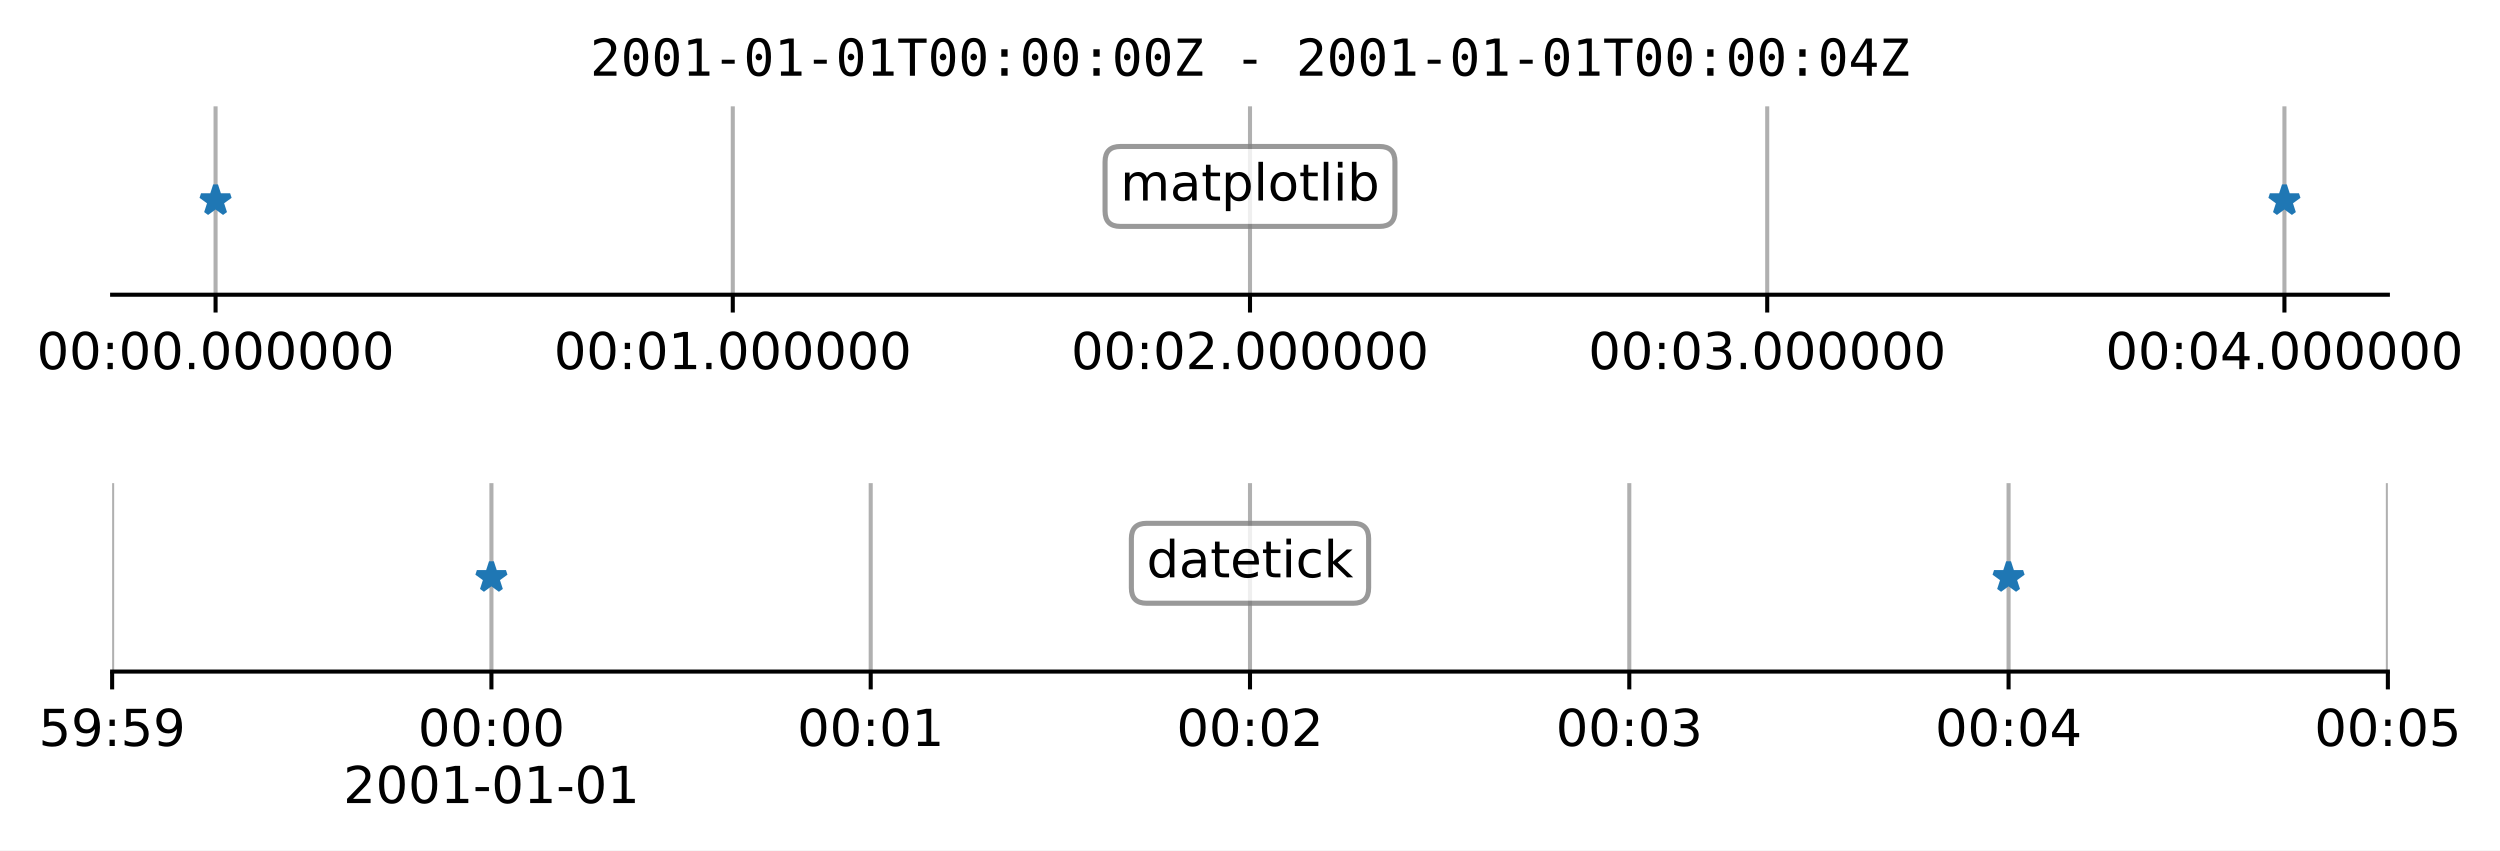
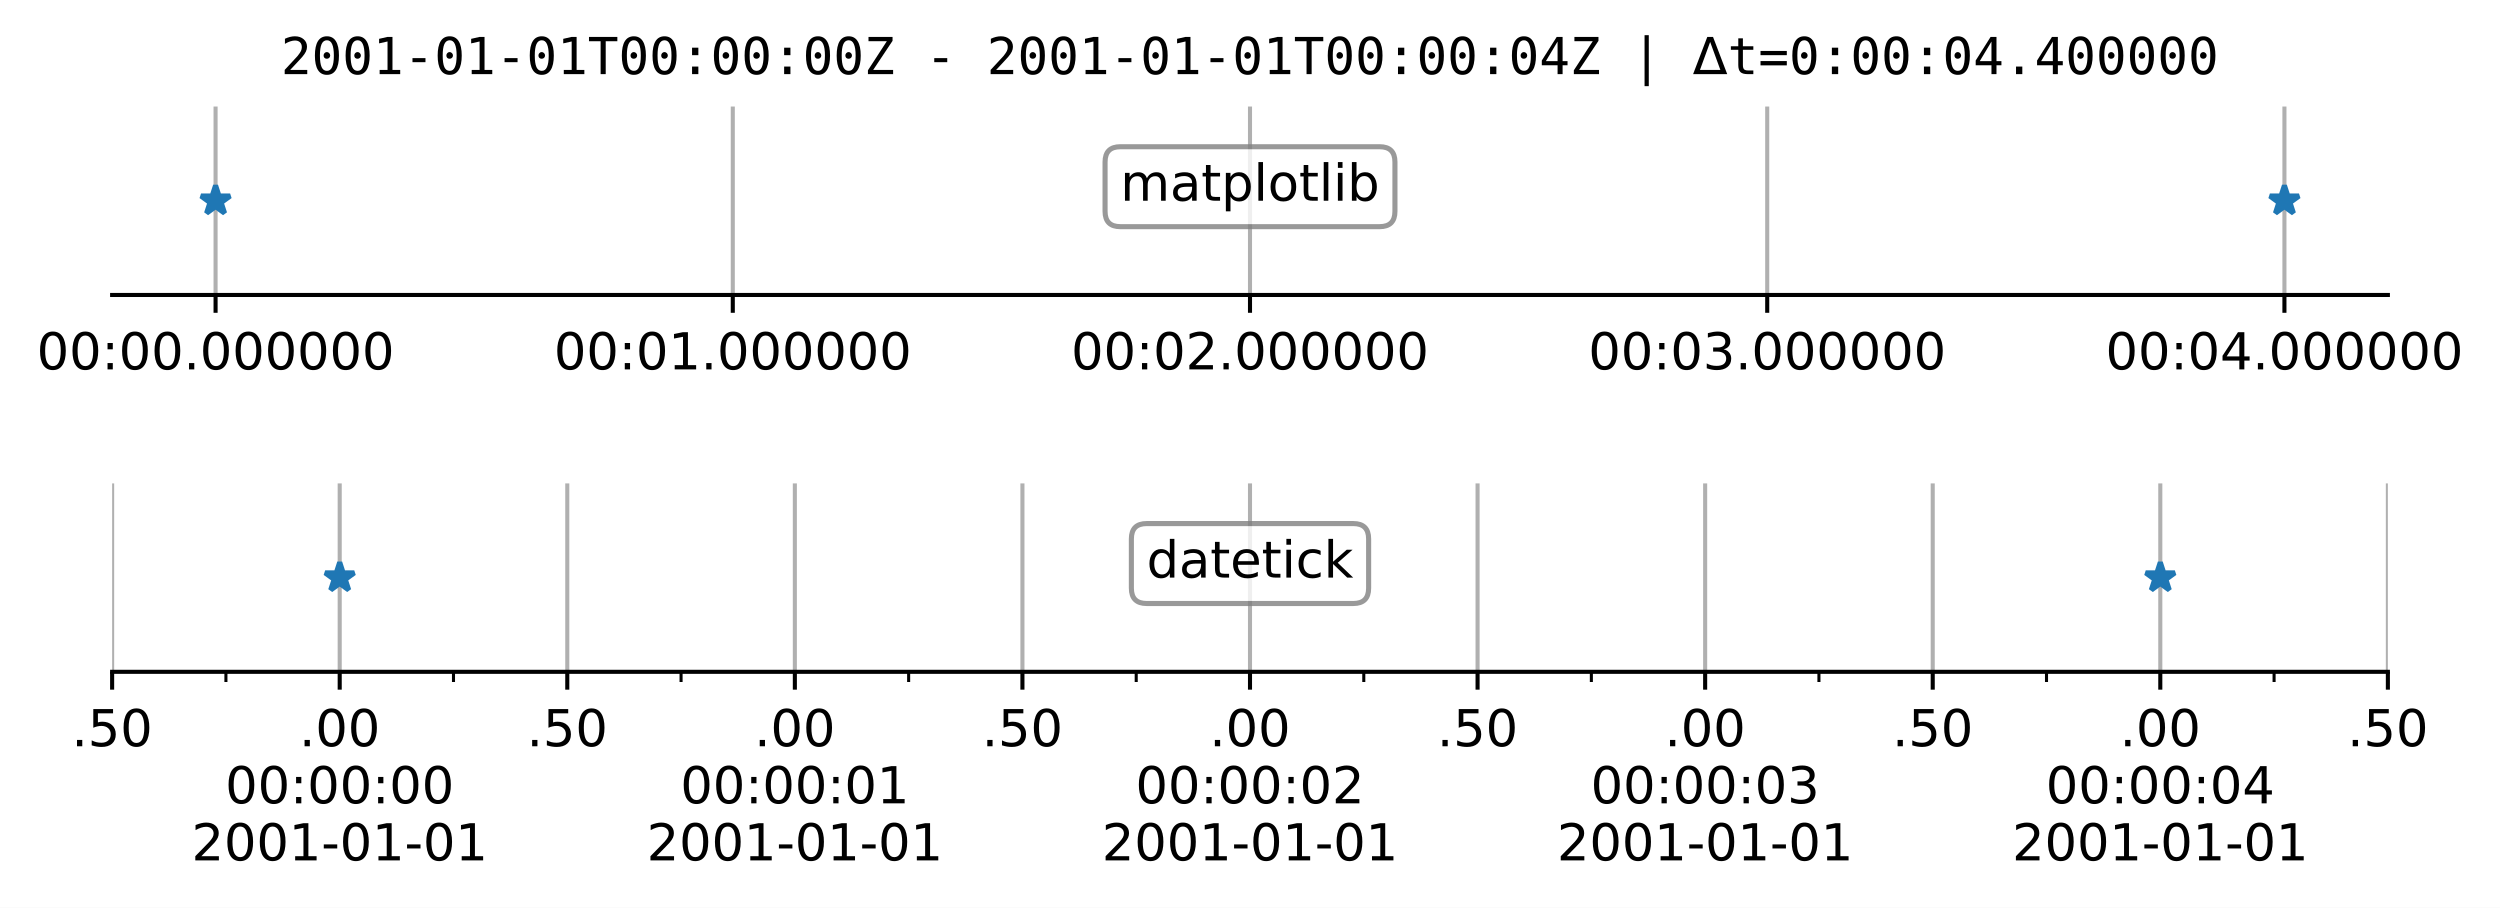
- <svg xmlns="http://www.w3.org/2000/svg" xmlns:xlink="http://www.w3.org/1999/xlink" width="490.39pt" height="166.808pt" viewBox="0 0 490.39 166.808" version="1.1">
+ <svg xmlns="http://www.w3.org/2000/svg" xmlns:xlink="http://www.w3.org/1999/xlink" width="490.39pt" height="178.054pt" viewBox="0 0 490.39 178.054" version="1.1">
  <defs>
    <style type="text/css">*{stroke-linejoin: round; stroke-linecap: butt}</style>
  </defs>
  <g id="figure_1">
    <g id="patch_1">
-       <path d="M 0 166.808  L 490.39 166.808  L 490.39 0  L 0 0  z " style="fill: #ffffff" />
+       <path d="M 0 178.054  L 490.39 178.054  L 490.39 0  L 0 0  z " style="fill: #ffffff" />
    </g>
    <g id="axes_1">
      <g id="patch_2">
-         <path d="M 21.995 57.812  L 468.395 57.812  L 468.395 20.852  L 21.995 20.852  z " style="fill: #ffffff" />
+         <path d="M 21.995 57.86  L 468.395 57.86  L 468.395 20.9  L 21.995 20.9  z " style="fill: #ffffff" />
      </g>
      <g id="matplotlib.axis_1">
        <g id="xtick_1">
          <g id="line2d_1">
-             <path d="M 42.286 57.812  L 42.286 20.852  " clip-path="url(#p57045bf5c0)" style="fill: none; stroke: #b0b0b0; stroke-width: 0.8; stroke-linecap: square" />
+             <path d="M 42.286 57.86  L 42.286 20.9  " clip-path="url(#pff9b56282f)" style="fill: none; stroke: #b0b0b0; stroke-width: 0.8; stroke-linecap: square" />
          </g>
          <g id="line2d_2">
            <defs>
-               <path id="m9d471a92ed" d="M 0 0  L 0 3.5  " style="stroke: #000000; stroke-width: 0.8" />
+               <path id="ma22afb9320" d="M 0 0  L 0 3.5  " style="stroke: #000000; stroke-width: 0.8" />
            </defs>
            <g>
-               <use xlink:href="#m9d471a92ed" x="42.286" y="57.812" style="stroke: #000000; stroke-width: 0.8" />
+               <use xlink:href="#ma22afb9320" x="42.286" y="57.86" style="stroke: #000000; stroke-width: 0.8" />
            </g>
          </g>
          <g id="text_1">
-             <text style="font-size: 10px; font-family: 'DejaVu Sans', 'Bitstream Vera Sans', 'Computer Modern Sans Serif', 'Lucida Grande', 'Verdana', 'Geneva', 'Lucid', 'Arial', 'Helvetica', 'Avant Garde', sans-serif; text-anchor: middle" x="42.286" y="72.41" transform="rotate(-0 42.28593 72.41)">00:00.000000</text>
+             <text style="font-size: 10px; font-family: 'DejaVu Sans', 'Bitstream Vera Sans', 'Computer Modern Sans Serif', 'Lucida Grande', 'Verdana', 'Geneva', 'Lucid', 'Arial', 'Helvetica', 'Avant Garde', sans-serif; text-anchor: middle" x="42.286" y="72.458" transform="rotate(-0 42.28593 72.45844)">00:00.000000</text>
          </g>
        </g>
        <g id="xtick_2">
          <g id="line2d_3">
-             <path d="M 143.74 57.812  L 143.74 20.852  " clip-path="url(#p57045bf5c0)" style="fill: none; stroke: #b0b0b0; stroke-width: 0.8; stroke-linecap: square" />
+             <path d="M 143.74 57.86  L 143.74 20.9  " clip-path="url(#pff9b56282f)" style="fill: none; stroke: #b0b0b0; stroke-width: 0.8; stroke-linecap: square" />
          </g>
          <g id="line2d_4">
            <g>
-               <use xlink:href="#m9d471a92ed" x="143.74" y="57.812" style="stroke: #000000; stroke-width: 0.8" />
+               <use xlink:href="#ma22afb9320" x="143.74" y="57.86" style="stroke: #000000; stroke-width: 0.8" />
            </g>
          </g>
          <g id="text_2">
-             <text style="font-size: 10px; font-family: 'DejaVu Sans', 'Bitstream Vera Sans', 'Computer Modern Sans Serif', 'Lucida Grande', 'Verdana', 'Geneva', 'Lucid', 'Arial', 'Helvetica', 'Avant Garde', sans-serif; text-anchor: middle" x="143.74" y="72.41" transform="rotate(-0 143.7405 72.41)">00:01.000000</text>
+             <text style="font-size: 10px; font-family: 'DejaVu Sans', 'Bitstream Vera Sans', 'Computer Modern Sans Serif', 'Lucida Grande', 'Verdana', 'Geneva', 'Lucid', 'Arial', 'Helvetica', 'Avant Garde', sans-serif; text-anchor: middle" x="143.74" y="72.458" transform="rotate(-0 143.7405 72.45844)">00:01.000000</text>
          </g>
        </g>
        <g id="xtick_3">
          <g id="line2d_5">
-             <path d="M 245.195 57.812  L 245.195 20.852  " clip-path="url(#p57045bf5c0)" style="fill: none; stroke: #b0b0b0; stroke-width: 0.8; stroke-linecap: square" />
+             <path d="M 245.195 57.86  L 245.195 20.9  " clip-path="url(#pff9b56282f)" style="fill: none; stroke: #b0b0b0; stroke-width: 0.8; stroke-linecap: square" />
          </g>
          <g id="line2d_6">
            <g>
-               <use xlink:href="#m9d471a92ed" x="245.195" y="57.812" style="stroke: #000000; stroke-width: 0.8" />
+               <use xlink:href="#ma22afb9320" x="245.195" y="57.86" style="stroke: #000000; stroke-width: 0.8" />
            </g>
          </g>
          <g id="text_3">
-             <text style="font-size: 10px; font-family: 'DejaVu Sans', 'Bitstream Vera Sans', 'Computer Modern Sans Serif', 'Lucida Grande', 'Verdana', 'Geneva', 'Lucid', 'Arial', 'Helvetica', 'Avant Garde', sans-serif; text-anchor: middle" x="245.195" y="72.41" transform="rotate(-0 245.195 72.41)">00:02.000000</text>
+             <text style="font-size: 10px; font-family: 'DejaVu Sans', 'Bitstream Vera Sans', 'Computer Modern Sans Serif', 'Lucida Grande', 'Verdana', 'Geneva', 'Lucid', 'Arial', 'Helvetica', 'Avant Garde', sans-serif; text-anchor: middle" x="245.195" y="72.458" transform="rotate(-0 245.195 72.45844)">00:02.000000</text>
          </g>
        </g>
        <g id="xtick_4">
          <g id="line2d_7">
-             <path d="M 346.65 57.812  L 346.65 20.852  " clip-path="url(#p57045bf5c0)" style="fill: none; stroke: #b0b0b0; stroke-width: 0.8; stroke-linecap: square" />
+             <path d="M 346.65 57.86  L 346.65 20.9  " clip-path="url(#pff9b56282f)" style="fill: none; stroke: #b0b0b0; stroke-width: 0.8; stroke-linecap: square" />
          </g>
          <g id="line2d_8">
            <g>
-               <use xlink:href="#m9d471a92ed" x="346.65" y="57.812" style="stroke: #000000; stroke-width: 0.8" />
+               <use xlink:href="#ma22afb9320" x="346.65" y="57.86" style="stroke: #000000; stroke-width: 0.8" />
            </g>
          </g>
          <g id="text_4">
-             <text style="font-size: 10px; font-family: 'DejaVu Sans', 'Bitstream Vera Sans', 'Computer Modern Sans Serif', 'Lucida Grande', 'Verdana', 'Geneva', 'Lucid', 'Arial', 'Helvetica', 'Avant Garde', sans-serif; text-anchor: middle" x="346.65" y="72.41" transform="rotate(-0 346.6496 72.41)">00:03.000000</text>
+             <text style="font-size: 10px; font-family: 'DejaVu Sans', 'Bitstream Vera Sans', 'Computer Modern Sans Serif', 'Lucida Grande', 'Verdana', 'Geneva', 'Lucid', 'Arial', 'Helvetica', 'Avant Garde', sans-serif; text-anchor: middle" x="346.65" y="72.458" transform="rotate(-0 346.6496 72.45844)">00:03.000000</text>
          </g>
        </g>
        <g id="xtick_5">
          <g id="line2d_9">
-             <path d="M 448.104 57.812  L 448.104 20.852  " clip-path="url(#p57045bf5c0)" style="fill: none; stroke: #b0b0b0; stroke-width: 0.8; stroke-linecap: square" />
+             <path d="M 448.104 57.86  L 448.104 20.9  " clip-path="url(#pff9b56282f)" style="fill: none; stroke: #b0b0b0; stroke-width: 0.8; stroke-linecap: square" />
          </g>
          <g id="line2d_10">
            <g>
-               <use xlink:href="#m9d471a92ed" x="448.104" y="57.812" style="stroke: #000000; stroke-width: 0.8" />
+               <use xlink:href="#ma22afb9320" x="448.104" y="57.86" style="stroke: #000000; stroke-width: 0.8" />
            </g>
          </g>
          <g id="text_5">
-             <text style="font-size: 10px; font-family: 'DejaVu Sans', 'Bitstream Vera Sans', 'Computer Modern Sans Serif', 'Lucida Grande', 'Verdana', 'Geneva', 'Lucid', 'Arial', 'Helvetica', 'Avant Garde', sans-serif; text-anchor: middle" x="448.104" y="72.41" transform="rotate(-0 448.1041 72.41)">00:04.000000</text>
+             <text style="font-size: 10px; font-family: 'DejaVu Sans', 'Bitstream Vera Sans', 'Computer Modern Sans Serif', 'Lucida Grande', 'Verdana', 'Geneva', 'Lucid', 'Arial', 'Helvetica', 'Avant Garde', sans-serif; text-anchor: middle" x="448.104" y="72.458" transform="rotate(-0 448.1041 72.45844)">00:04.000000</text>
          </g>
        </g>
      </g>
      <g id="line2d_11">
        <defs>
-           <path id="mdd9804c0af" d="M 0 -3  L -0.674 -0.927  L -2.853 -0.927  L -1.09 0.354  L -1.763 2.427  L -0 1.146  L 1.763 2.427  L 1.09 0.354  L 2.853 -0.927  L 0.674 -0.927  z " style="stroke: #1f77b4; stroke-linejoin: bevel" />
+           <path id="md61da3eee1" d="M 0 -3  L -0.674 -0.927  L -2.853 -0.927  L -1.09 0.354  L -1.763 2.427  L -0 1.146  L 1.763 2.427  L 1.09 0.354  L 2.853 -0.927  L 0.674 -0.927  z " style="stroke: #1f77b4; stroke-linejoin: bevel" />
        </defs>
-         <g clip-path="url(#p57045bf5c0)">
-           <use xlink:href="#mdd9804c0af" x="42.286" y="39.332" style="fill: #1f77b4; stroke: #1f77b4; stroke-linejoin: bevel" />
-           <use xlink:href="#mdd9804c0af" x="448.104" y="39.332" style="fill: #1f77b4; stroke: #1f77b4; stroke-linejoin: bevel" />
+         <g clip-path="url(#pff9b56282f)">
+           <use xlink:href="#md61da3eee1" x="42.286" y="39.38" style="fill: #1f77b4; stroke: #1f77b4; stroke-linejoin: bevel" />
+           <use xlink:href="#md61da3eee1" x="448.104" y="39.38" style="fill: #1f77b4; stroke: #1f77b4; stroke-linejoin: bevel" />
        </g>
      </g>
      <g id="patch_3">
-         <path d="M 21.995 57.812  L 468.395 57.812  " style="fill: none; stroke: #000000; stroke-width: 0.8; stroke-linejoin: miter; stroke-linecap: square" />
+         <path d="M 21.995 57.86  L 468.395 57.86  " style="fill: none; stroke: #000000; stroke-width: 0.8; stroke-linejoin: miter; stroke-linecap: square" />
      </g>
      <g id="text_6">
        <g id="patch_4">
-           <path d="M 219.765 44.411  L 270.625 44.411  Q 273.625 44.411 273.625 41.411  L 273.625 31.733  Q 273.625 28.733 270.625 28.733  L 219.765 28.733  Q 216.765 28.733 216.765 31.733  L 216.765 41.411  Q 216.765 44.411 219.765 44.411  z " style="fill: #ffffff; opacity: 0.8; stroke: #808080; stroke-linejoin: miter" />
-         </g>
-         <text style="font-size: 10px; font-family: 'DejaVu Sans', 'Bitstream Vera Sans', 'Computer Modern Sans Serif', 'Lucida Grande', 'Verdana', 'Geneva', 'Lucid', 'Arial', 'Helvetica', 'Avant Garde', sans-serif; text-anchor: middle" x="245.195" y="39.332" transform="rotate(-0 245.195 39.33156)">matplotlib</text>
+           <path d="M 219.765 44.46  L 270.625 44.46  Q 273.625 44.46 273.625 41.46  L 273.625 31.782  Q 273.625 28.782 270.625 28.782  L 219.765 28.782  Q 216.765 28.782 216.765 31.782  L 216.765 41.46  Q 216.765 44.46 219.765 44.46  z " style="fill: #ffffff; opacity: 0.8; stroke: #808080; stroke-linejoin: miter" />
+         </g>
+         <text style="font-size: 10px; font-family: 'DejaVu Sans', 'Bitstream Vera Sans', 'Computer Modern Sans Serif', 'Lucida Grande', 'Verdana', 'Geneva', 'Lucid', 'Arial', 'Helvetica', 'Avant Garde', sans-serif; text-anchor: middle" x="245.195" y="39.38" transform="rotate(-0 245.195 39.38)">matplotlib</text>
      </g>
      <g id="text_7">
-         <text style="font-size: 10px; font-family: 'DejaVu Sans Mono', 'Bitstream Vera Sans Mono', 'Computer Modern Typewriter', 'Andale Mono', 'Nimbus Mono L', 'Courier New', 'Courier', 'Fixed', 'Terminal', monospace; text-anchor: middle" x="245.195" y="14.852" transform="rotate(-0 245.195 14.85156)">2001-01-01T00:00:00Z - 2001-01-01T00:00:04Z</text>
+         <g transform="translate(55.09503 14.9)">
+           <text>
+             <tspan x="0" y="-0.359" style="font-size: 10px; font-family: 'DejaVu Sans Mono'">2</tspan>
+             <tspan x="6.021" y="-0.359" style="font-size: 10px; font-family: 'DejaVu Sans Mono'">0</tspan>
+             <tspan x="12.041" y="-0.359" style="font-size: 10px; font-family: 'DejaVu Sans Mono'">0</tspan>
+             <tspan x="18.062" y="-0.359" style="font-size: 10px; font-family: 'DejaVu Sans Mono'">1</tspan>
+             <tspan x="24.082" y="-0.359" style="font-size: 10px; font-family: 'DejaVu Sans Mono'">-</tspan>
+             <tspan x="30.103" y="-0.359" style="font-size: 10px; font-family: 'DejaVu Sans Mono'">0</tspan>
+             <tspan x="36.123" y="-0.359" style="font-size: 10px; font-family: 'DejaVu Sans Mono'">1</tspan>
+             <tspan x="42.144" y="-0.359" style="font-size: 10px; font-family: 'DejaVu Sans Mono'">-</tspan>
+             <tspan x="48.164" y="-0.359" style="font-size: 10px; font-family: 'DejaVu Sans Mono'">0</tspan>
+             <tspan x="54.185" y="-0.359" style="font-size: 10px; font-family: 'DejaVu Sans Mono'">1</tspan>
+             <tspan x="60.205" y="-0.359" style="font-size: 10px; font-family: 'DejaVu Sans Mono'">T</tspan>
+             <tspan x="66.226" y="-0.359" style="font-size: 10px; font-family: 'DejaVu Sans Mono'">0</tspan>
+             <tspan x="72.246" y="-0.359" style="font-size: 10px; font-family: 'DejaVu Sans Mono'">0</tspan>
+             <tspan x="78.267" y="-0.359" style="font-size: 10px; font-family: 'DejaVu Sans Mono'">:</tspan>
+             <tspan x="84.287" y="-0.359" style="font-size: 10px; font-family: 'DejaVu Sans Mono'">0</tspan>
+             <tspan x="90.308" y="-0.359" style="font-size: 10px; font-family: 'DejaVu Sans Mono'">0</tspan>
+             <tspan x="96.328" y="-0.359" style="font-size: 10px; font-family: 'DejaVu Sans Mono'">:</tspan>
+             <tspan x="102.349" y="-0.359" style="font-size: 10px; font-family: 'DejaVu Sans Mono'">0</tspan>
+             <tspan x="108.369" y="-0.359" style="font-size: 10px; font-family: 'DejaVu Sans Mono'">0</tspan>
+             <tspan x="114.39" y="-0.359" style="font-size: 10px; font-family: 'DejaVu Sans Mono'">Z</tspan>
+             <tspan x="120.41" y="-0.359" style="font-size: 10px; font-family: 'DejaVu Sans Mono'"> </tspan>
+             <tspan x="126.431" y="-0.359" style="font-size: 10px; font-family: 'DejaVu Sans Mono'">-</tspan>
+             <tspan x="132.451" y="-0.359" style="font-size: 10px; font-family: 'DejaVu Sans Mono'"> </tspan>
+             <tspan x="138.472" y="-0.359" style="font-size: 10px; font-family: 'DejaVu Sans Mono'">2</tspan>
+             <tspan x="144.492" y="-0.359" style="font-size: 10px; font-family: 'DejaVu Sans Mono'">0</tspan>
+             <tspan x="150.513" y="-0.359" style="font-size: 10px; font-family: 'DejaVu Sans Mono'">0</tspan>
+             <tspan x="156.533" y="-0.359" style="font-size: 10px; font-family: 'DejaVu Sans Mono'">1</tspan>
+             <tspan x="162.554" y="-0.359" style="font-size: 10px; font-family: 'DejaVu Sans Mono'">-</tspan>
+             <tspan x="168.574" y="-0.359" style="font-size: 10px; font-family: 'DejaVu Sans Mono'">0</tspan>
+             <tspan x="174.595" y="-0.359" style="font-size: 10px; font-family: 'DejaVu Sans Mono'">1</tspan>
+             <tspan x="180.615" y="-0.359" style="font-size: 10px; font-family: 'DejaVu Sans Mono'">-</tspan>
+             <tspan x="186.636" y="-0.359" style="font-size: 10px; font-family: 'DejaVu Sans Mono'">0</tspan>
+             <tspan x="192.656" y="-0.359" style="font-size: 10px; font-family: 'DejaVu Sans Mono'">1</tspan>
+             <tspan x="198.677" y="-0.359" style="font-size: 10px; font-family: 'DejaVu Sans Mono'">T</tspan>
+             <tspan x="204.697" y="-0.359" style="font-size: 10px; font-family: 'DejaVu Sans Mono'">0</tspan>
+             <tspan x="210.718" y="-0.359" style="font-size: 10px; font-family: 'DejaVu Sans Mono'">0</tspan>
+             <tspan x="216.738" y="-0.359" style="font-size: 10px; font-family: 'DejaVu Sans Mono'">:</tspan>
+             <tspan x="222.759" y="-0.359" style="font-size: 10px; font-family: 'DejaVu Sans Mono'">0</tspan>
+             <tspan x="228.779" y="-0.359" style="font-size: 10px; font-family: 'DejaVu Sans Mono'">0</tspan>
+             <tspan x="234.8" y="-0.359" style="font-size: 10px; font-family: 'DejaVu Sans Mono'">:</tspan>
+             <tspan x="240.82" y="-0.359" style="font-size: 10px; font-family: 'DejaVu Sans Mono'">0</tspan>
+             <tspan x="246.841" y="-0.359" style="font-size: 10px; font-family: 'DejaVu Sans Mono'">4</tspan>
+             <tspan x="252.861" y="-0.359" style="font-size: 10px; font-family: 'DejaVu Sans Mono'">Z</tspan>
+             <tspan x="258.882" y="-0.359" style="font-size: 10px; font-family: 'DejaVu Sans Mono'"> </tspan>
+             <tspan x="264.902" y="-0.359" style="font-size: 10px; font-family: 'DejaVu Sans Mono'">|</tspan>
+             <tspan x="270.923" y="-0.359" style="font-size: 10px; font-family: 'DejaVu Sans Mono'"> </tspan>
+             <tspan x="283.784" y="-0.359" style="font-size: 10px; font-family: 'DejaVu Sans Mono'">t</tspan>
+             <tspan x="289.805" y="-0.359" style="font-size: 10px; font-family: 'DejaVu Sans Mono'">=</tspan>
+             <tspan x="295.825" y="-0.359" style="font-size: 10px; font-family: 'DejaVu Sans Mono'">0</tspan>
+             <tspan x="301.846" y="-0.359" style="font-size: 10px; font-family: 'DejaVu Sans Mono'">:</tspan>
+             <tspan x="307.866" y="-0.359" style="font-size: 10px; font-family: 'DejaVu Sans Mono'">0</tspan>
+             <tspan x="313.887" y="-0.359" style="font-size: 10px; font-family: 'DejaVu Sans Mono'">0</tspan>
+             <tspan x="319.907" y="-0.359" style="font-size: 10px; font-family: 'DejaVu Sans Mono'">:</tspan>
+             <tspan x="325.928" y="-0.359" style="font-size: 10px; font-family: 'DejaVu Sans Mono'">0</tspan>
+             <tspan x="331.948" y="-0.359" style="font-size: 10px; font-family: 'DejaVu Sans Mono'">4</tspan>
+             <tspan x="337.969" y="-0.359" style="font-size: 10px; font-family: 'DejaVu Sans Mono'">.</tspan>
+             <tspan x="343.989" y="-0.359" style="font-size: 10px; font-family: 'DejaVu Sans Mono'">4</tspan>
+             <tspan x="350.01" y="-0.359" style="font-size: 10px; font-family: 'DejaVu Sans Mono'">0</tspan>
+             <tspan x="356.03" y="-0.359" style="font-size: 10px; font-family: 'DejaVu Sans Mono'">0</tspan>
+             <tspan x="362.051" y="-0.359" style="font-size: 10px; font-family: 'DejaVu Sans Mono'">0</tspan>
+             <tspan x="368.071" y="-0.359" style="font-size: 10px; font-family: 'DejaVu Sans Mono'">0</tspan>
+             <tspan x="374.092" y="-0.359" style="font-size: 10px; font-family: 'DejaVu Sans Mono'">0</tspan>
+             <tspan x="276.943" y="-0.359" style="font-size: 10px; font-family: 'DejaVu Sans'">Δ</tspan>
+           </text>
+         </g>
      </g>
    </g>
    <g id="axes_2">
      <g id="patch_5">
-         <path d="M 21.995 131.732  L 468.395 131.732  L 468.395 94.772  L 21.995 94.772  z " style="fill: #ffffff" />
+         <path d="M 21.995 131.78  L 468.395 131.78  L 468.395 94.82  L 21.995 94.82  z " style="fill: #ffffff" />
      </g>
      <g id="matplotlib.axis_2">
        <g id="xtick_6">
          <g id="line2d_12">
-             <path d="M 21.995 131.732  L 21.995 94.772  " clip-path="url(#p0a7b42f4db)" style="fill: none; stroke: #b0b0b0; stroke-width: 0.8; stroke-linecap: square" />
+             <path d="M 21.995 131.78  L 21.995 94.82  " clip-path="url(#p37583048fb)" style="fill: none; stroke: #b0b0b0; stroke-width: 0.8; stroke-linecap: square" />
          </g>
          <g id="line2d_13">
            <g>
-               <use xlink:href="#m9d471a92ed" x="21.995" y="131.732" style="stroke: #000000; stroke-width: 0.8" />
+               <use xlink:href="#ma22afb9320" x="21.995" y="131.78" style="stroke: #000000; stroke-width: 0.8" />
            </g>
          </g>
          <g id="text_8">
-             <text style="font-size: 10px; font-family: 'DejaVu Sans', 'Bitstream Vera Sans', 'Computer Modern Sans Serif', 'Lucida Grande', 'Verdana', 'Geneva', 'Lucid', 'Arial', 'Helvetica', 'Avant Garde', sans-serif; text-anchor: middle" x="21.995" y="146.33" transform="rotate(-0 21.99503 146.33)">59:59</text>
+             <text style="font-size: 10px; font-family: 'DejaVu Sans', 'Bitstream Vera Sans', 'Computer Modern Sans Serif', 'Lucida Grande', 'Verdana', 'Geneva', 'Lucid', 'Arial', 'Helvetica', 'Avant Garde', sans-serif; text-anchor: middle" x="21.995" y="146.378" transform="rotate(-0 21.99503 146.3784)">.50</text>
          </g>
        </g>
        <g id="xtick_7">
          <g id="line2d_14">
-             <path d="M 96.395 131.732  L 96.395 94.772  " clip-path="url(#p0a7b42f4db)" style="fill: none; stroke: #b0b0b0; stroke-width: 0.8; stroke-linecap: square" />
+             <path d="M 66.635 131.78  L 66.635 94.82  " clip-path="url(#p37583048fb)" style="fill: none; stroke: #b0b0b0; stroke-width: 0.8; stroke-linecap: square" />
          </g>
          <g id="line2d_15">
            <g>
-               <use xlink:href="#m9d471a92ed" x="96.395" y="131.732" style="stroke: #000000; stroke-width: 0.8" />
+               <use xlink:href="#ma22afb9320" x="66.635" y="131.78" style="stroke: #000000; stroke-width: 0.8" />
            </g>
          </g>
          <g id="text_9">
-             <text style="font-size: 10px; font-family: 'DejaVu Sans', 'Bitstream Vera Sans', 'Computer Modern Sans Serif', 'Lucida Grande', 'Verdana', 'Geneva', 'Lucid', 'Arial', 'Helvetica', 'Avant Garde', sans-serif" transform="translate(81.98565 146.33)">00:00</text>
-             <text style="font-size: 10px; font-family: 'DejaVu Sans', 'Bitstream Vera Sans', 'Computer Modern Sans Serif', 'Lucida Grande', 'Verdana', 'Geneva', 'Lucid', 'Arial', 'Helvetica', 'Avant Garde', sans-serif" transform="translate(67.33721 157.5278)">2001-01-01</text>
+             <text style="font-size: 10px; font-family: 'DejaVu Sans', 'Bitstream Vera Sans', 'Computer Modern Sans Serif', 'Lucida Grande', 'Verdana', 'Geneva', 'Lucid', 'Arial', 'Helvetica', 'Avant Garde', sans-serif" transform="translate(58.68346 146.3784)">.00</text>
+             <text style="font-size: 10px; font-family: 'DejaVu Sans', 'Bitstream Vera Sans', 'Computer Modern Sans Serif', 'Lucida Grande', 'Verdana', 'Geneva', 'Lucid', 'Arial', 'Helvetica', 'Avant Garde', sans-serif" transform="translate(44.17878 157.5762)">00:00:00</text>
+             <text style="font-size: 10px; font-family: 'DejaVu Sans', 'Bitstream Vera Sans', 'Computer Modern Sans Serif', 'Lucida Grande', 'Verdana', 'Geneva', 'Lucid', 'Arial', 'Helvetica', 'Avant Garde', sans-serif" transform="translate(37.57721 168.7741)">2001-01-01</text>
          </g>
        </g>
        <g id="xtick_8">
          <g id="line2d_16">
-             <path d="M 170.795 131.732  L 170.795 94.772  " clip-path="url(#p0a7b42f4db)" style="fill: none; stroke: #b0b0b0; stroke-width: 0.8; stroke-linecap: square" />
+             <path d="M 111.275 131.78  L 111.275 94.82  " clip-path="url(#p37583048fb)" style="fill: none; stroke: #b0b0b0; stroke-width: 0.8; stroke-linecap: square" />
          </g>
          <g id="line2d_17">
            <g>
-               <use xlink:href="#m9d471a92ed" x="170.795" y="131.732" style="stroke: #000000; stroke-width: 0.8" />
+               <use xlink:href="#ma22afb9320" x="111.275" y="131.78" style="stroke: #000000; stroke-width: 0.8" />
            </g>
          </g>
          <g id="text_10">
-             <text style="font-size: 10px; font-family: 'DejaVu Sans', 'Bitstream Vera Sans', 'Computer Modern Sans Serif', 'Lucida Grande', 'Verdana', 'Geneva', 'Lucid', 'Arial', 'Helvetica', 'Avant Garde', sans-serif; text-anchor: middle" x="170.795" y="146.33" transform="rotate(-0 170.795 146.33)">00:01</text>
+             <text style="font-size: 10px; font-family: 'DejaVu Sans', 'Bitstream Vera Sans', 'Computer Modern Sans Serif', 'Lucida Grande', 'Verdana', 'Geneva', 'Lucid', 'Arial', 'Helvetica', 'Avant Garde', sans-serif; text-anchor: middle" x="111.275" y="146.378" transform="rotate(-0 111.275 146.3784)">.50</text>
          </g>
        </g>
        <g id="xtick_9">
          <g id="line2d_18">
-             <path d="M 245.195 131.732  L 245.195 94.772  " clip-path="url(#p0a7b42f4db)" style="fill: none; stroke: #b0b0b0; stroke-width: 0.8; stroke-linecap: square" />
+             <path d="M 155.915 131.78  L 155.915 94.82  " clip-path="url(#p37583048fb)" style="fill: none; stroke: #b0b0b0; stroke-width: 0.8; stroke-linecap: square" />
          </g>
          <g id="line2d_19">
            <g>
-               <use xlink:href="#m9d471a92ed" x="245.195" y="131.732" style="stroke: #000000; stroke-width: 0.8" />
+               <use xlink:href="#ma22afb9320" x="155.915" y="131.78" style="stroke: #000000; stroke-width: 0.8" />
            </g>
          </g>
          <g id="text_11">
-             <text style="font-size: 10px; font-family: 'DejaVu Sans', 'Bitstream Vera Sans', 'Computer Modern Sans Serif', 'Lucida Grande', 'Verdana', 'Geneva', 'Lucid', 'Arial', 'Helvetica', 'Avant Garde', sans-serif; text-anchor: middle" x="245.195" y="146.33" transform="rotate(-0 245.195 146.33)">00:02</text>
+             <text style="font-size: 10px; font-family: 'DejaVu Sans', 'Bitstream Vera Sans', 'Computer Modern Sans Serif', 'Lucida Grande', 'Verdana', 'Geneva', 'Lucid', 'Arial', 'Helvetica', 'Avant Garde', sans-serif" transform="translate(147.9635 146.3784)">.00</text>
+             <text style="font-size: 10px; font-family: 'DejaVu Sans', 'Bitstream Vera Sans', 'Computer Modern Sans Serif', 'Lucida Grande', 'Verdana', 'Geneva', 'Lucid', 'Arial', 'Helvetica', 'Avant Garde', sans-serif" transform="translate(133.4588 157.5762)">00:00:01</text>
+             <text style="font-size: 10px; font-family: 'DejaVu Sans', 'Bitstream Vera Sans', 'Computer Modern Sans Serif', 'Lucida Grande', 'Verdana', 'Geneva', 'Lucid', 'Arial', 'Helvetica', 'Avant Garde', sans-serif" transform="translate(126.8572 168.7741)">2001-01-01</text>
          </g>
        </g>
        <g id="xtick_10">
          <g id="line2d_20">
-             <path d="M 319.595 131.732  L 319.595 94.772  " clip-path="url(#p0a7b42f4db)" style="fill: none; stroke: #b0b0b0; stroke-width: 0.8; stroke-linecap: square" />
+             <path d="M 200.555 131.78  L 200.555 94.82  " clip-path="url(#p37583048fb)" style="fill: none; stroke: #b0b0b0; stroke-width: 0.8; stroke-linecap: square" />
          </g>
          <g id="line2d_21">
            <g>
-               <use xlink:href="#m9d471a92ed" x="319.595" y="131.732" style="stroke: #000000; stroke-width: 0.8" />
+               <use xlink:href="#ma22afb9320" x="200.555" y="131.78" style="stroke: #000000; stroke-width: 0.8" />
            </g>
          </g>
          <g id="text_12">
-             <text style="font-size: 10px; font-family: 'DejaVu Sans', 'Bitstream Vera Sans', 'Computer Modern Sans Serif', 'Lucida Grande', 'Verdana', 'Geneva', 'Lucid', 'Arial', 'Helvetica', 'Avant Garde', sans-serif; text-anchor: middle" x="319.595" y="146.33" transform="rotate(-0 319.595 146.33)">00:03</text>
+             <text style="font-size: 10px; font-family: 'DejaVu Sans', 'Bitstream Vera Sans', 'Computer Modern Sans Serif', 'Lucida Grande', 'Verdana', 'Geneva', 'Lucid', 'Arial', 'Helvetica', 'Avant Garde', sans-serif; text-anchor: middle" x="200.555" y="146.378" transform="rotate(-0 200.555 146.3784)">.50</text>
          </g>
        </g>
        <g id="xtick_11">
          <g id="line2d_22">
-             <path d="M 393.995 131.732  L 393.995 94.772  " clip-path="url(#p0a7b42f4db)" style="fill: none; stroke: #b0b0b0; stroke-width: 0.8; stroke-linecap: square" />
+             <path d="M 245.195 131.78  L 245.195 94.82  " clip-path="url(#p37583048fb)" style="fill: none; stroke: #b0b0b0; stroke-width: 0.8; stroke-linecap: square" />
          </g>
          <g id="line2d_23">
            <g>
-               <use xlink:href="#m9d471a92ed" x="393.995" y="131.732" style="stroke: #000000; stroke-width: 0.8" />
+               <use xlink:href="#ma22afb9320" x="245.195" y="131.78" style="stroke: #000000; stroke-width: 0.8" />
            </g>
          </g>
          <g id="text_13">
-             <text style="font-size: 10px; font-family: 'DejaVu Sans', 'Bitstream Vera Sans', 'Computer Modern Sans Serif', 'Lucida Grande', 'Verdana', 'Geneva', 'Lucid', 'Arial', 'Helvetica', 'Avant Garde', sans-serif; text-anchor: middle" x="393.995" y="146.33" transform="rotate(-0 393.995 146.33)">00:04</text>
+             <text style="font-size: 10px; font-family: 'DejaVu Sans', 'Bitstream Vera Sans', 'Computer Modern Sans Serif', 'Lucida Grande', 'Verdana', 'Geneva', 'Lucid', 'Arial', 'Helvetica', 'Avant Garde', sans-serif" transform="translate(237.2435 146.3784)">.00</text>
+             <text style="font-size: 10px; font-family: 'DejaVu Sans', 'Bitstream Vera Sans', 'Computer Modern Sans Serif', 'Lucida Grande', 'Verdana', 'Geneva', 'Lucid', 'Arial', 'Helvetica', 'Avant Garde', sans-serif" transform="translate(222.7388 157.5762)">00:00:02</text>
+             <text style="font-size: 10px; font-family: 'DejaVu Sans', 'Bitstream Vera Sans', 'Computer Modern Sans Serif', 'Lucida Grande', 'Verdana', 'Geneva', 'Lucid', 'Arial', 'Helvetica', 'Avant Garde', sans-serif" transform="translate(216.1372 168.7741)">2001-01-01</text>
          </g>
        </g>
        <g id="xtick_12">
          <g id="line2d_24">
-             <path d="M 468.395 131.732  L 468.395 94.772  " clip-path="url(#p0a7b42f4db)" style="fill: none; stroke: #b0b0b0; stroke-width: 0.8; stroke-linecap: square" />
+             <path d="M 289.835 131.78  L 289.835 94.82  " clip-path="url(#p37583048fb)" style="fill: none; stroke: #b0b0b0; stroke-width: 0.8; stroke-linecap: square" />
          </g>
          <g id="line2d_25">
            <g>
-               <use xlink:href="#m9d471a92ed" x="468.395" y="131.732" style="stroke: #000000; stroke-width: 0.8" />
+               <use xlink:href="#ma22afb9320" x="289.835" y="131.78" style="stroke: #000000; stroke-width: 0.8" />
            </g>
          </g>
          <g id="text_14">
-             <text style="font-size: 10px; font-family: 'DejaVu Sans', 'Bitstream Vera Sans', 'Computer Modern Sans Serif', 'Lucida Grande', 'Verdana', 'Geneva', 'Lucid', 'Arial', 'Helvetica', 'Avant Garde', sans-serif; text-anchor: middle" x="468.395" y="146.33" transform="rotate(-0 468.395 146.33)">00:05</text>
-           </g>
-         </g>
-       </g>
-       <g id="line2d_26">
-         <g clip-path="url(#p0a7b42f4db)">
-           <use xlink:href="#mdd9804c0af" x="96.395" y="113.252" style="fill: #1f77b4; stroke: #1f77b4; stroke-linejoin: bevel" />
-           <use xlink:href="#mdd9804c0af" x="393.995" y="113.252" style="fill: #1f77b4; stroke: #1f77b4; stroke-linejoin: bevel" />
+             <text style="font-size: 10px; font-family: 'DejaVu Sans', 'Bitstream Vera Sans', 'Computer Modern Sans Serif', 'Lucida Grande', 'Verdana', 'Geneva', 'Lucid', 'Arial', 'Helvetica', 'Avant Garde', sans-serif; text-anchor: middle" x="289.835" y="146.378" transform="rotate(-0 289.835 146.3784)">.50</text>
+           </g>
+         </g>
+         <g id="xtick_13">
+           <g id="line2d_26">
+             <path d="M 334.475 131.78  L 334.475 94.82  " clip-path="url(#p37583048fb)" style="fill: none; stroke: #b0b0b0; stroke-width: 0.8; stroke-linecap: square" />
+           </g>
+           <g id="line2d_27">
+             <g>
+               <use xlink:href="#ma22afb9320" x="334.475" y="131.78" style="stroke: #000000; stroke-width: 0.8" />
+             </g>
+           </g>
+           <g id="text_15">
+             <text style="font-size: 10px; font-family: 'DejaVu Sans', 'Bitstream Vera Sans', 'Computer Modern Sans Serif', 'Lucida Grande', 'Verdana', 'Geneva', 'Lucid', 'Arial', 'Helvetica', 'Avant Garde', sans-serif" transform="translate(326.5235 146.3784)">.00</text>
+             <text style="font-size: 10px; font-family: 'DejaVu Sans', 'Bitstream Vera Sans', 'Computer Modern Sans Serif', 'Lucida Grande', 'Verdana', 'Geneva', 'Lucid', 'Arial', 'Helvetica', 'Avant Garde', sans-serif" transform="translate(312.0188 157.5762)">00:00:03</text>
+             <text style="font-size: 10px; font-family: 'DejaVu Sans', 'Bitstream Vera Sans', 'Computer Modern Sans Serif', 'Lucida Grande', 'Verdana', 'Geneva', 'Lucid', 'Arial', 'Helvetica', 'Avant Garde', sans-serif" transform="translate(305.4172 168.7741)">2001-01-01</text>
+           </g>
+         </g>
+         <g id="xtick_14">
+           <g id="line2d_28">
+             <path d="M 379.115 131.78  L 379.115 94.82  " clip-path="url(#p37583048fb)" style="fill: none; stroke: #b0b0b0; stroke-width: 0.8; stroke-linecap: square" />
+           </g>
+           <g id="line2d_29">
+             <g>
+               <use xlink:href="#ma22afb9320" x="379.115" y="131.78" style="stroke: #000000; stroke-width: 0.8" />
+             </g>
+           </g>
+           <g id="text_16">
+             <text style="font-size: 10px; font-family: 'DejaVu Sans', 'Bitstream Vera Sans', 'Computer Modern Sans Serif', 'Lucida Grande', 'Verdana', 'Geneva', 'Lucid', 'Arial', 'Helvetica', 'Avant Garde', sans-serif; text-anchor: middle" x="379.115" y="146.378" transform="rotate(-0 379.115 146.3784)">.50</text>
+           </g>
+         </g>
+         <g id="xtick_15">
+           <g id="line2d_30">
+             <path d="M 423.755 131.78  L 423.755 94.82  " clip-path="url(#p37583048fb)" style="fill: none; stroke: #b0b0b0; stroke-width: 0.8; stroke-linecap: square" />
+           </g>
+           <g id="line2d_31">
+             <g>
+               <use xlink:href="#ma22afb9320" x="423.755" y="131.78" style="stroke: #000000; stroke-width: 0.8" />
+             </g>
+           </g>
+           <g id="text_17">
+             <text style="font-size: 10px; font-family: 'DejaVu Sans', 'Bitstream Vera Sans', 'Computer Modern Sans Serif', 'Lucida Grande', 'Verdana', 'Geneva', 'Lucid', 'Arial', 'Helvetica', 'Avant Garde', sans-serif" transform="translate(415.8035 146.3784)">.00</text>
+             <text style="font-size: 10px; font-family: 'DejaVu Sans', 'Bitstream Vera Sans', 'Computer Modern Sans Serif', 'Lucida Grande', 'Verdana', 'Geneva', 'Lucid', 'Arial', 'Helvetica', 'Avant Garde', sans-serif" transform="translate(401.2988 157.5762)">00:00:04</text>
+             <text style="font-size: 10px; font-family: 'DejaVu Sans', 'Bitstream Vera Sans', 'Computer Modern Sans Serif', 'Lucida Grande', 'Verdana', 'Geneva', 'Lucid', 'Arial', 'Helvetica', 'Avant Garde', sans-serif" transform="translate(394.6972 168.7741)">2001-01-01</text>
+           </g>
+         </g>
+         <g id="xtick_16">
+           <g id="line2d_32">
+             <path d="M 468.395 131.78  L 468.395 94.82  " clip-path="url(#p37583048fb)" style="fill: none; stroke: #b0b0b0; stroke-width: 0.8; stroke-linecap: square" />
+           </g>
+           <g id="line2d_33">
+             <g>
+               <use xlink:href="#ma22afb9320" x="468.395" y="131.78" style="stroke: #000000; stroke-width: 0.8" />
+             </g>
+           </g>
+           <g id="text_18">
+             <text style="font-size: 10px; font-family: 'DejaVu Sans', 'Bitstream Vera Sans', 'Computer Modern Sans Serif', 'Lucida Grande', 'Verdana', 'Geneva', 'Lucid', 'Arial', 'Helvetica', 'Avant Garde', sans-serif; text-anchor: middle" x="468.395" y="146.378" transform="rotate(-0 468.395 146.3784)">.50</text>
+           </g>
+         </g>
+         <g id="xtick_17">
+           <g id="line2d_34">
+             <defs>
+               <path id="m0e7af779a6" d="M 0 0  L 0 2  " style="stroke: #000000; stroke-width: 0.6" />
+             </defs>
+             <g>
+               <use xlink:href="#m0e7af779a6" x="44.315" y="131.78" style="stroke: #000000; stroke-width: 0.6" />
+             </g>
+           </g>
+         </g>
+         <g id="xtick_18">
+           <g id="line2d_35">
+             <g>
+               <use xlink:href="#m0e7af779a6" x="88.955" y="131.78" style="stroke: #000000; stroke-width: 0.6" />
+             </g>
+           </g>
+         </g>
+         <g id="xtick_19">
+           <g id="line2d_36">
+             <g>
+               <use xlink:href="#m0e7af779a6" x="133.595" y="131.78" style="stroke: #000000; stroke-width: 0.6" />
+             </g>
+           </g>
+         </g>
+         <g id="xtick_20">
+           <g id="line2d_37">
+             <g>
+               <use xlink:href="#m0e7af779a6" x="178.235" y="131.78" style="stroke: #000000; stroke-width: 0.6" />
+             </g>
+           </g>
+         </g>
+         <g id="xtick_21">
+           <g id="line2d_38">
+             <g>
+               <use xlink:href="#m0e7af779a6" x="222.875" y="131.78" style="stroke: #000000; stroke-width: 0.6" />
+             </g>
+           </g>
+         </g>
+         <g id="xtick_22">
+           <g id="line2d_39">
+             <g>
+               <use xlink:href="#m0e7af779a6" x="267.515" y="131.78" style="stroke: #000000; stroke-width: 0.6" />
+             </g>
+           </g>
+         </g>
+         <g id="xtick_23">
+           <g id="line2d_40">
+             <g>
+               <use xlink:href="#m0e7af779a6" x="312.155" y="131.78" style="stroke: #000000; stroke-width: 0.6" />
+             </g>
+           </g>
+         </g>
+         <g id="xtick_24">
+           <g id="line2d_41">
+             <g>
+               <use xlink:href="#m0e7af779a6" x="356.795" y="131.78" style="stroke: #000000; stroke-width: 0.6" />
+             </g>
+           </g>
+         </g>
+         <g id="xtick_25">
+           <g id="line2d_42">
+             <g>
+               <use xlink:href="#m0e7af779a6" x="401.435" y="131.78" style="stroke: #000000; stroke-width: 0.6" />
+             </g>
+           </g>
+         </g>
+         <g id="xtick_26">
+           <g id="line2d_43">
+             <g>
+               <use xlink:href="#m0e7af779a6" x="446.075" y="131.78" style="stroke: #000000; stroke-width: 0.6" />
+             </g>
+           </g>
+         </g>
+       </g>
+       <g id="line2d_44">
+         <g clip-path="url(#p37583048fb)">
+           <use xlink:href="#md61da3eee1" x="66.635" y="113.3" style="fill: #1f77b4; stroke: #1f77b4; stroke-linejoin: bevel" />
+           <use xlink:href="#md61da3eee1" x="423.755" y="113.3" style="fill: #1f77b4; stroke: #1f77b4; stroke-linejoin: bevel" />
        </g>
      </g>
      <g id="patch_6">
-         <path d="M 21.995 131.732  L 468.395 131.732  " style="fill: none; stroke: #000000; stroke-width: 0.8; stroke-linejoin: miter; stroke-linecap: square" />
-       </g>
-       <g id="text_15">
+         <path d="M 21.995 131.78  L 468.395 131.78  " style="fill: none; stroke: #000000; stroke-width: 0.8; stroke-linejoin: miter; stroke-linecap: square" />
+       </g>
+       <g id="text_19">
        <g id="patch_7">
-           <path d="M 224.926 118.331  L 265.464 118.331  Q 268.464 118.331 268.464 115.331  L 268.464 105.653  Q 268.464 102.653 265.464 102.653  L 224.926 102.653  Q 221.926 102.653 221.926 105.653  L 221.926 115.331  Q 221.926 118.331 224.926 118.331  z " style="fill: #ffffff; opacity: 0.8; stroke: #808080; stroke-linejoin: miter" />
-         </g>
-         <text style="font-size: 10px; font-family: 'DejaVu Sans', 'Bitstream Vera Sans', 'Computer Modern Sans Serif', 'Lucida Grande', 'Verdana', 'Geneva', 'Lucid', 'Arial', 'Helvetica', 'Avant Garde', sans-serif; text-anchor: middle" x="245.195" y="113.252" transform="rotate(-0 245.195 113.2516)">datetick</text>
+           <path d="M 224.926 118.38  L 265.464 118.38  Q 268.464 118.38 268.464 115.38  L 268.464 105.702  Q 268.464 102.702 265.464 102.702  L 224.926 102.702  Q 221.926 102.702 221.926 105.702  L 221.926 115.38  Q 221.926 118.38 224.926 118.38  z " style="fill: #ffffff; opacity: 0.8; stroke: #808080; stroke-linejoin: miter" />
+         </g>
+         <text style="font-size: 10px; font-family: 'DejaVu Sans', 'Bitstream Vera Sans', 'Computer Modern Sans Serif', 'Lucida Grande', 'Verdana', 'Geneva', 'Lucid', 'Arial', 'Helvetica', 'Avant Garde', sans-serif; text-anchor: middle" x="245.195" y="113.3" transform="rotate(-0 245.195 113.3)">datetick</text>
      </g>
    </g>
  </g>
  <defs>
-     <clipPath id="p57045bf5c0">
-       <rect x="21.995" y="20.852" width="446.4" height="36.96" />
+     <clipPath id="pff9b56282f">
+       <rect x="21.995" y="20.9" width="446.4" height="36.96" />
    </clipPath>
-     <clipPath id="p0a7b42f4db">
-       <rect x="21.995" y="94.772" width="446.4" height="36.96" />
+     <clipPath id="p37583048fb">
+       <rect x="21.995" y="94.82" width="446.4" height="36.96" />
    </clipPath>
  </defs>
</svg>
